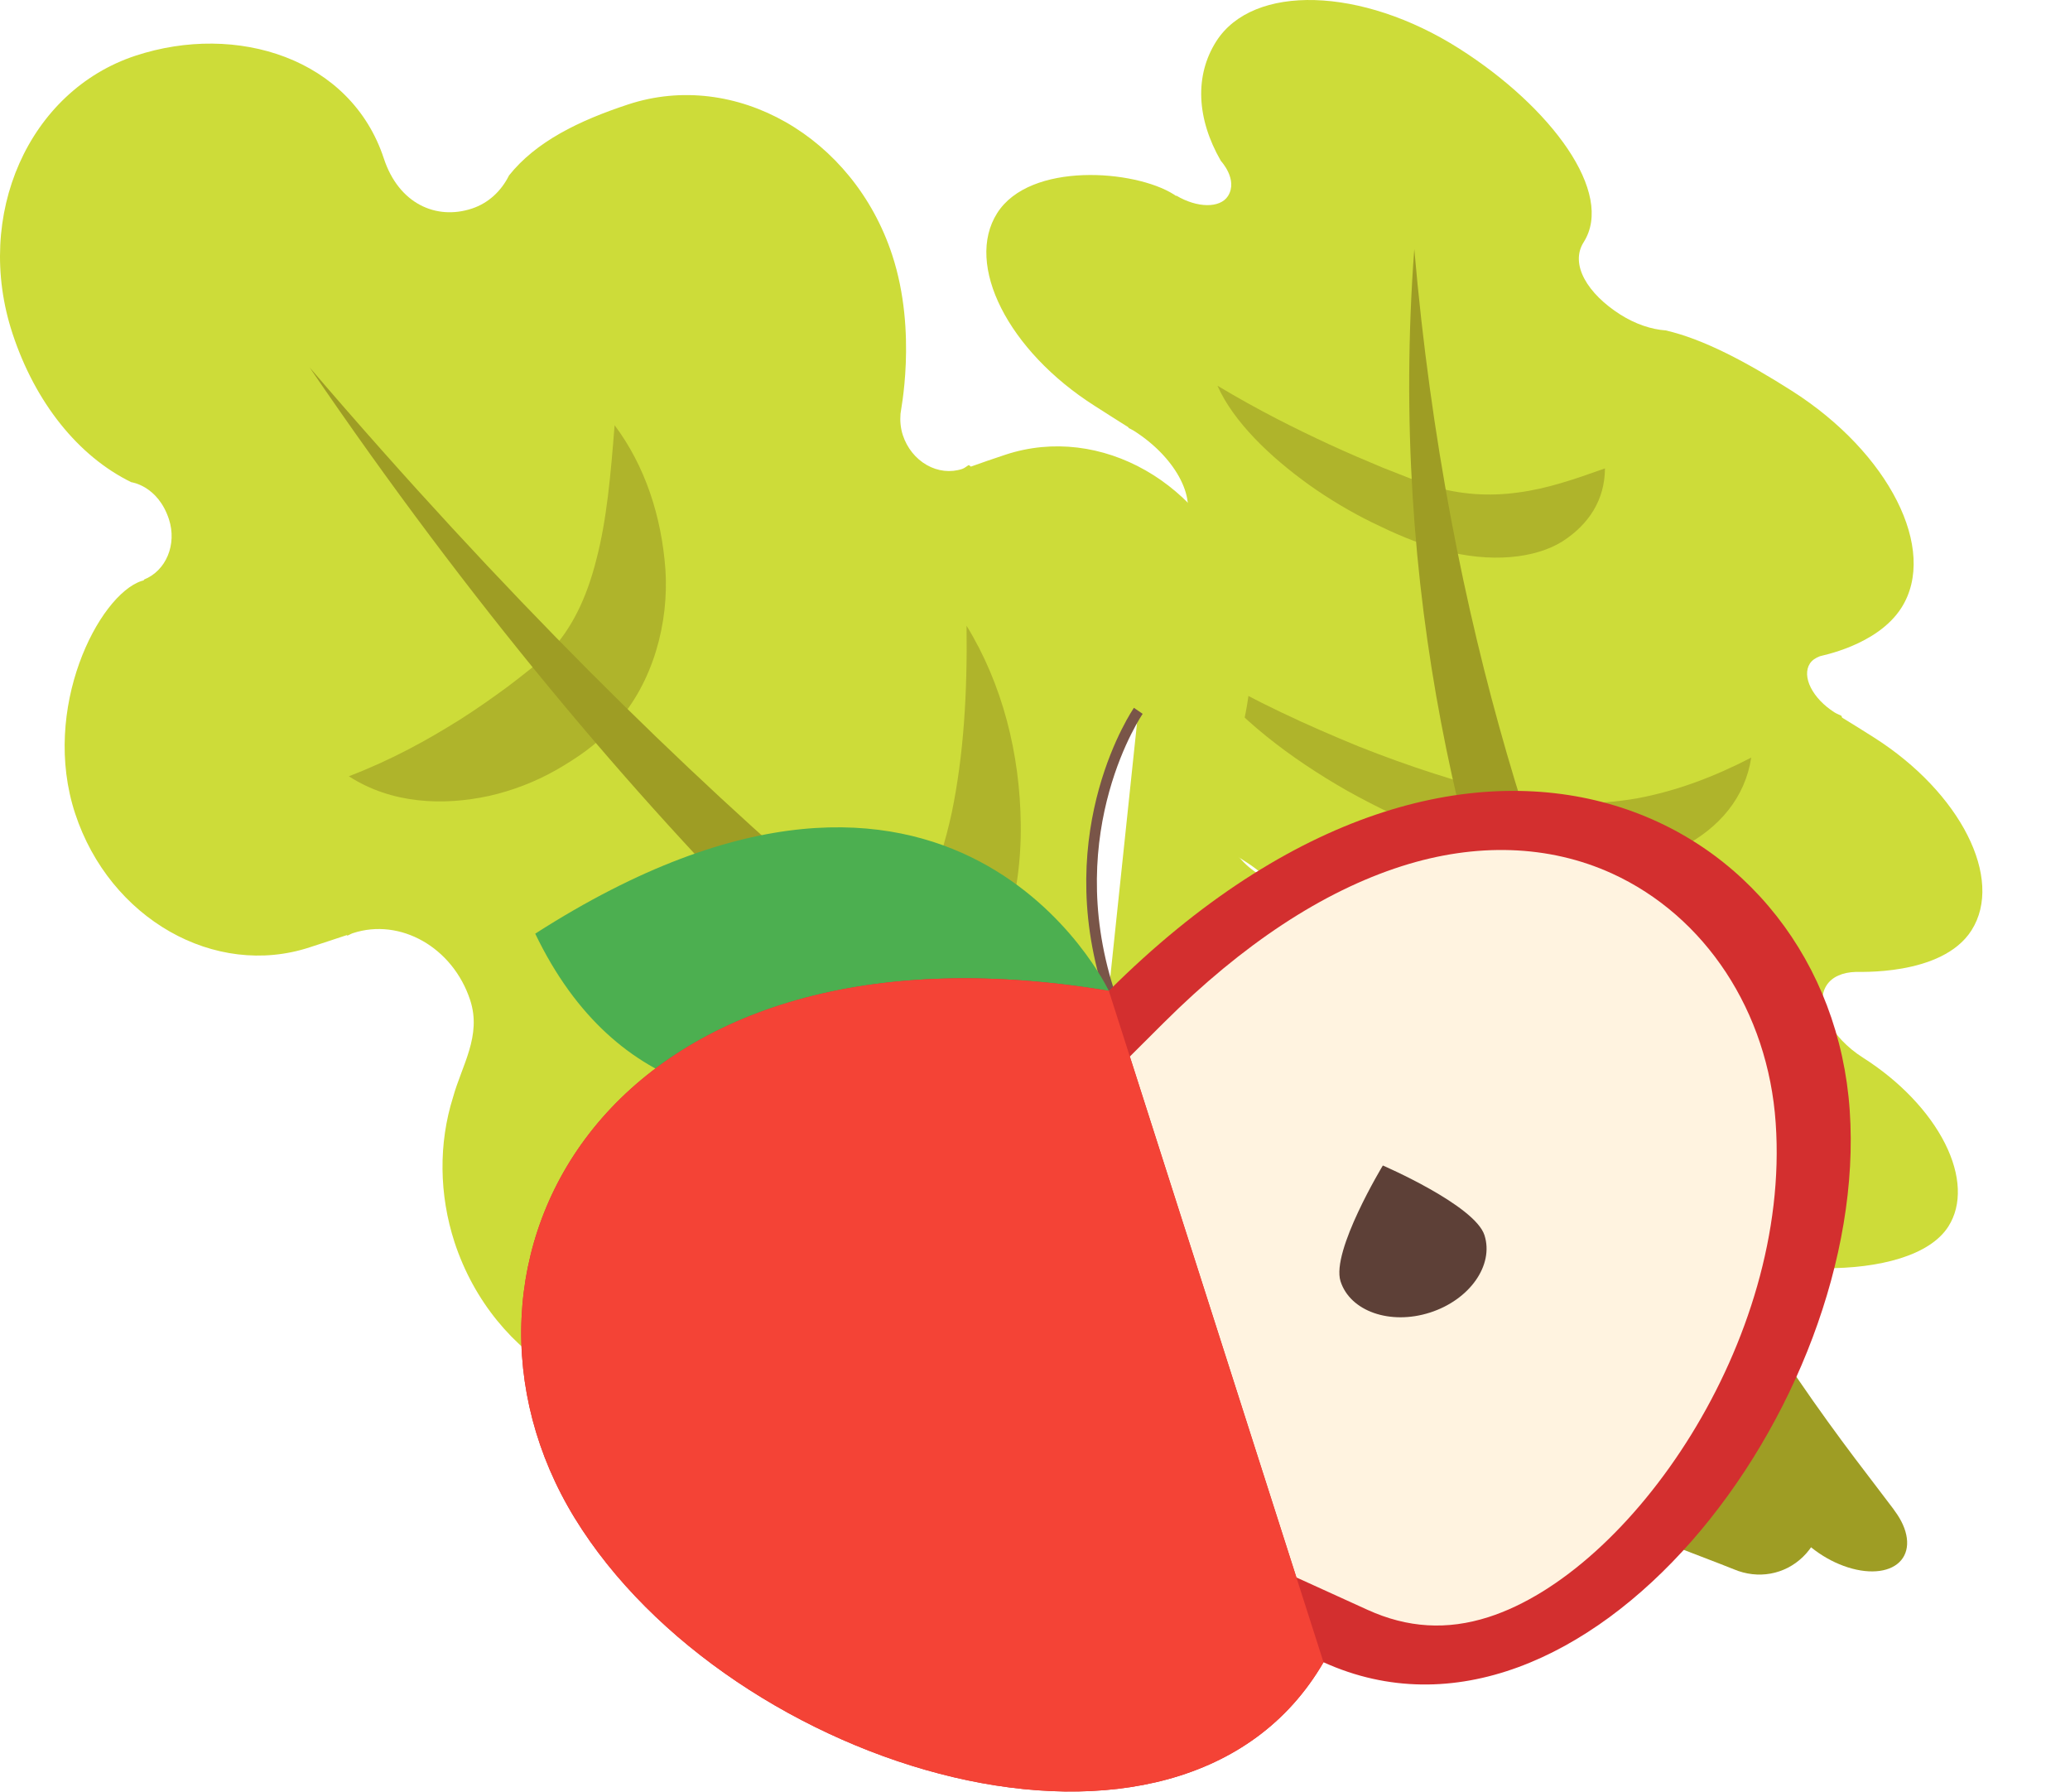
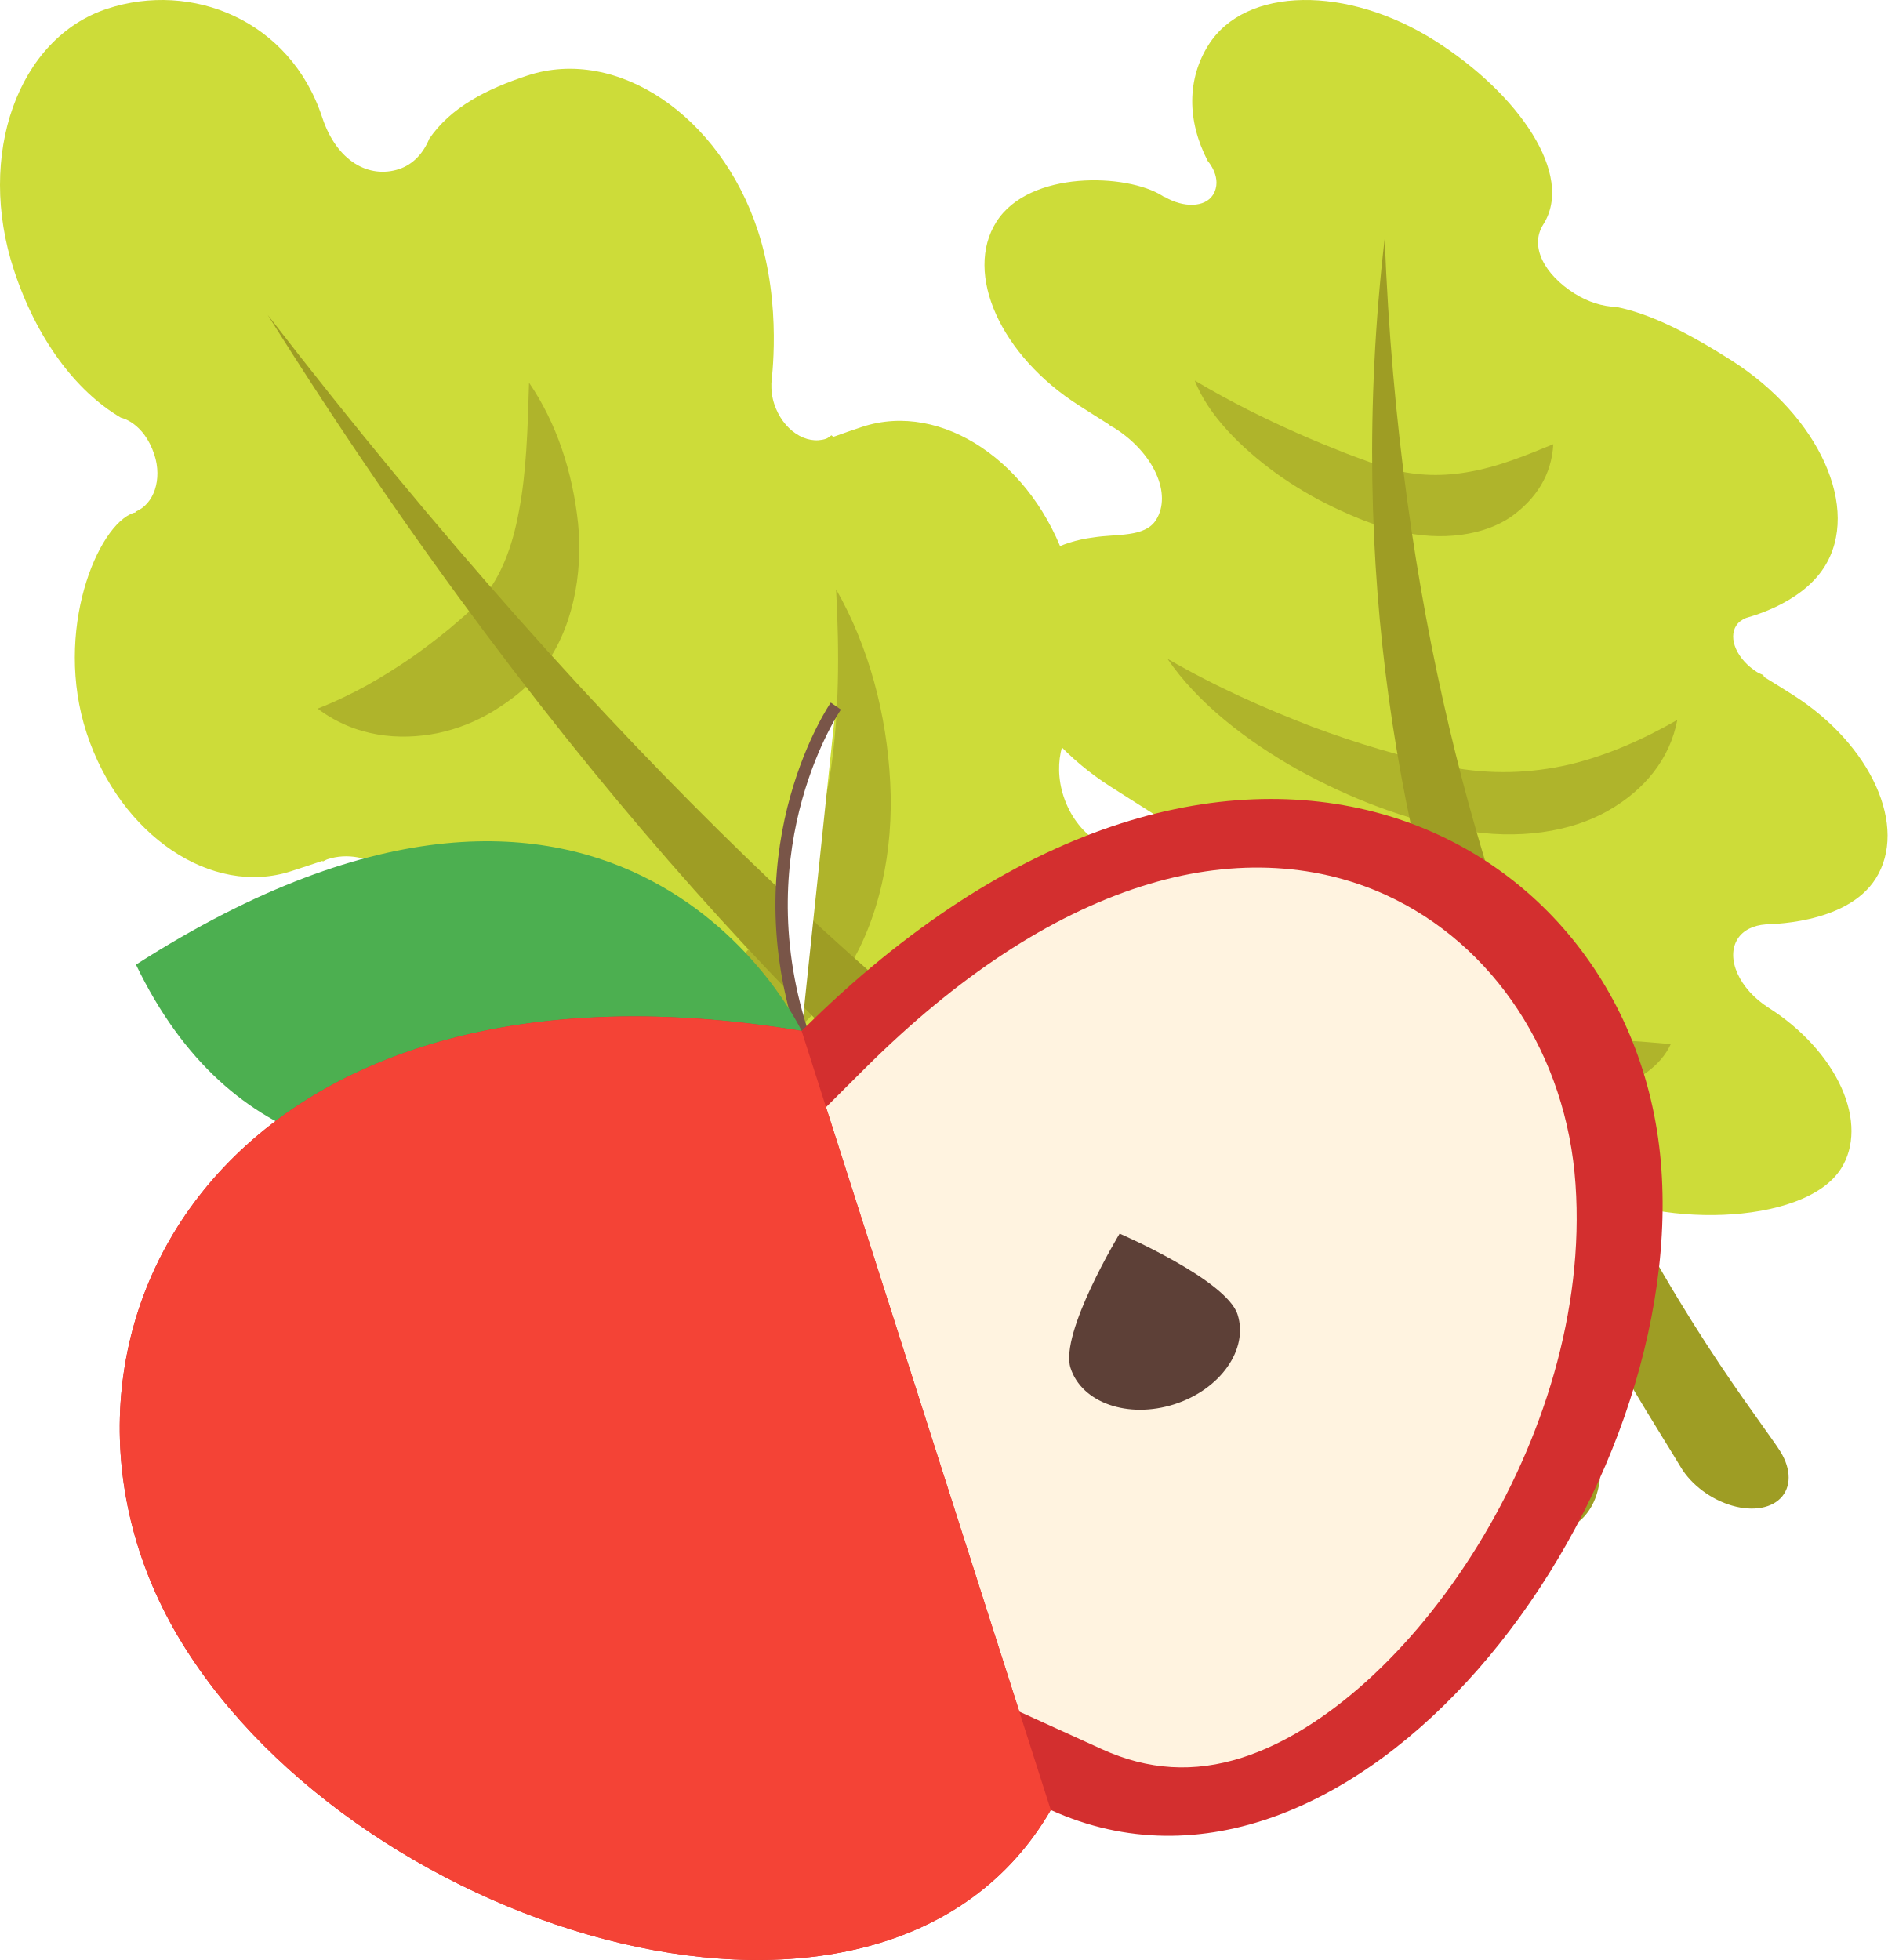
- <svg xmlns="http://www.w3.org/2000/svg" style="isolation:isolate" viewBox="0 0 389.75 337.281" width="389.75" height="337.281">
+ <svg xmlns="http://www.w3.org/2000/svg" style="isolation:isolate" viewBox="0 0 306.255 318.027" width="306.255" height="318.027">
  <defs>
-     <clipPath id="_clipPath_07ccmyhbb6dbx1CFw3KiPTcsKWtJCCMV">
-       <rect width="389.75" height="337.281" />
+     <clipPath id="_clipPath_mD3GUeAes2V2UFoQPJl22LkKghHnsEYx">
+       <rect width="306.255" height="318.027" />
    </clipPath>
  </defs>
-   <g clip-path="url(#_clipPath_07ccmyhbb6dbx1CFw3KiPTcsKWtJCCMV)">
+   <g clip-path="url(#_clipPath_mD3GUeAes2V2UFoQPJl22LkKghHnsEYx)">
    <g id="Group">
-       <path d=" M 221.037 36.618 C 221.185 36.711 221.284 36.799 221.432 36.893 L 221.476 36.823 C 225.44 39.181 229.712 39.222 231.203 36.917 C 233.174 33.815 229.871 30.293 229.871 30.293 C 225.268 22.299 224.932 14.189 228.994 7.796 C 235.919 -3.104 256.413 -2.5 274.739 9.144 C 292.091 20.169 304.063 36.337 298.18 45.596 C 295.523 49.777 298.956 55.328 305.065 59.209 C 307.942 61.037 310.962 62.02 313.64 62.206 C 320.801 63.861 328.864 68.171 337.363 73.571 C 355.695 85.222 364.94 103.504 358.016 114.411 C 353.443 121.608 342.626 123.475 342.665 123.543 C 341.875 123.842 341.179 124.286 340.766 124.935 C 340.015 126.108 340.08 127.733 340.945 129.452 C 341.811 131.171 343.406 132.843 345.381 134.101 C 345.846 134.396 346.286 134.535 346.707 134.753 C 346.768 134.872 346.814 134.99 346.845 135.105 C 348.857 136.333 350.858 137.58 352.847 138.845 C 369.152 149.204 377.367 165.45 371.205 175.147 C 365.629 183.923 349.377 182.886 349.403 182.976 C 346.978 183.043 344.949 183.873 343.904 185.518 C 341.594 189.154 344.676 195.249 350.788 199.132 L 350.818 199.151 C 357.661 203.502 363.194 209.291 366.201 215.244 C 369.208 221.198 369.442 226.828 366.851 230.896 C 359.881 241.866 328.897 240.659 314.629 231.593 C 311.841 235.981 286.294 232.068 258.311 214.288 C 244.05 205.227 236.858 191.006 242.247 182.524 C 242.298 182.248 243.304 180.861 243.641 180.33 C 246.721 175.483 242.611 167.356 234.462 162.179 L 216.018 150.46 C 197.692 138.816 188.44 120.519 195.366 109.62 C 198.19 105.234 203.421 102.565 210.215 102.042 C 214.744 101.532 220.565 102.557 222.667 99.248 C 225.739 94.413 221.64 86.277 213.488 81.097 C 213.171 80.896 212.82 80.747 212.492 80.563 L 212.455 80.441 C 210.282 79.085 208.42 77.877 206.118 76.414 C 189.813 66.055 181.598 49.81 187.76 40.112 C 193.921 30.414 213.667 31.935 221.045 36.622 L 221.037 36.618 Z " fill="rgb(205,220,57)" />
-       <path d=" M 302.191 88.181 C 296.488 90.212 291.303 92.017 285.788 92.726 C 280.342 93.473 275.024 93.124 269.636 91.531 C 267.171 90.765 263.598 89.332 260.364 88.048 C 257.072 86.677 253.762 85.27 250.416 83.723 C 243.724 80.629 236.937 77.228 229.23 72.621 C 232.257 79.428 239.128 86.005 246.498 91.292 C 250.248 93.957 254.223 96.329 258.316 98.345 C 262.426 100.353 266.323 102.108 271.264 103.492 C 280.794 106.128 289.153 105.065 294.178 101.932 C 299.181 98.704 302.156 94.103 302.191 88.181 Z  M 329.728 142.634 C 322.873 146.169 315.851 148.877 308.271 150.294 C 300.632 151.625 292.572 151.58 283.99 149.619 C 274.673 147.318 265.233 144.272 255.82 140.528 C 246.256 136.608 236.562 132.21 226.259 126.193 C 232.729 135.047 243.071 142.844 253.644 148.859 C 264.425 154.872 275.642 159.449 287.033 161.944 C 298.772 164.493 309.316 163.302 316.534 159.585 C 323.772 155.887 328.593 150.093 329.728 142.634 Z  M 331.358 205.265 C 318.615 203.544 308.844 203.064 298.758 201.564 C 293.749 200.858 288.79 199.992 283.474 198.807 C 278.157 197.689 272.554 196.076 265.774 194.392 C 274.783 205.167 290.457 212.526 303.288 214.236 C 309.691 215.131 315.588 214.827 320.558 213.346 C 325.364 211.829 329.475 209.434 331.358 205.265 Z " fill="rgb(175,180,43)" />
-       <path d=" M 356.466 284.045 C 342.881 265.755 278.728 190.304 266.289 46.891 C 256.595 176.241 323.342 265.881 337.186 287.138 C 339.475 290.661 343.605 293.711 347.945 295.083 C 352.285 296.456 356.136 295.93 357.976 293.714 C 359.815 291.497 359.348 287.946 356.758 284.465 L 356.466 284.045 Z " fill="rgb(158,157,36)" />
+       <path d=" M 188.607 31.782 C 188.722 31.855 188.799 31.925 188.914 31.999 L 188.953 31.938 C 192.056 33.771 195.494 33.644 196.782 31.65 C 198.487 28.967 195.96 26.131 195.96 26.131 C 192.554 19.583 192.59 12.777 196.103 7.248 C 202.093 -2.178 218.575 -2.445 232.894 6.653 C 246.452 15.267 255.482 28.409 250.395 36.416 C 248.097 40.033 250.652 44.57 255.425 47.603 C 257.673 49.031 260.068 49.743 262.218 49.799 C 267.922 50.92 274.253 54.239 280.894 58.458 C 295.217 67.562 301.972 82.584 295.984 92.017 C 292.029 98.24 283.247 100.219 283.276 100.275 C 282.628 100.555 282.051 100.955 281.694 101.517 C 281.045 102.532 281.035 103.895 281.668 105.308 C 282.3 106.72 283.521 108.066 285.064 109.049 C 285.428 109.28 285.777 109.38 286.108 109.547 C 286.152 109.645 286.185 109.742 286.206 109.838 C 287.779 110.795 289.344 111.767 290.898 112.756 C 303.637 120.85 309.64 134.199 304.311 142.586 C 299.489 150.175 286.44 149.917 286.457 149.992 C 284.502 150.14 282.836 150.914 281.932 152.337 C 279.935 155.481 282.187 160.489 286.962 163.523 L 286.985 163.538 C 292.332 166.938 296.57 171.596 298.766 176.488 C 300.963 181.381 300.939 186.106 298.699 189.624 C 292.671 199.111 267.764 199.266 256.615 192.183 C 254.204 195.978 233.777 193.653 211.913 179.761 C 200.77 172.681 195.515 160.995 200.176 153.66 C 200.228 153.426 201.09 152.221 201.382 151.762 C 204.045 147.57 201.042 140.893 194.675 136.847 L 180.264 127.691 C 165.945 118.593 159.185 103.559 165.174 94.132 C 167.614 90.338 171.928 87.896 177.419 87.2 C 181.086 86.6 185.735 87.242 187.553 84.381 C 190.21 80.199 187.216 73.513 180.846 69.466 C 180.598 69.308 180.322 69.197 180.064 69.054 L 180.039 68.953 C 178.341 67.895 176.886 66.95 175.088 65.807 C 162.348 57.713 156.346 44.364 161.674 35.977 C 167.003 27.591 182.848 28.123 188.612 31.786 L 188.607 31.782 Z " fill="rgb(205,220,57)" />
+       <path d=" M 252.016 72.071 C 247.347 73.994 243.102 75.708 238.634 76.512 C 234.22 77.346 229.95 77.254 225.671 76.117 C 223.715 75.567 220.891 74.497 218.336 73.539 C 215.736 72.511 213.124 71.453 210.487 70.279 C 205.215 67.93 199.878 65.327 193.844 61.744 C 196.025 67.354 201.31 72.624 207.046 76.79 C 209.965 78.89 213.077 80.734 216.297 82.275 C 219.531 83.807 222.603 85.136 226.53 86.113 C 234.106 87.97 240.878 86.76 245.044 83.935 C 249.194 81.033 251.764 77.051 252.016 72.071 Z  M 272.136 116.815 C 266.482 120.047 260.724 122.588 254.566 124.066 C 248.363 125.474 241.875 125.74 235.037 124.416 C 227.62 122.834 220.133 120.629 212.693 117.837 C 205.139 114.902 197.498 111.57 189.428 106.901 C 194.304 114.1 202.338 120.265 210.626 124.924 C 219.082 129.572 227.943 132.997 237.022 134.664 C 246.38 136.364 254.916 134.964 260.87 131.566 C 266.838 128.183 270.94 123.129 272.136 116.815 Z  M 271.082 169.414 C 260.885 168.448 253.034 168.414 244.967 167.534 C 240.96 167.129 236.999 166.589 232.763 165.793 C 228.523 165.054 224.072 163.91 218.675 162.75 C 225.523 171.469 237.868 177.065 248.138 178.018 C 253.26 178.528 258.021 178.05 262.079 176.617 C 266.007 175.16 269.409 172.99 271.082 169.414 Z " fill="rgb(175,180,43)" />
+       <path d=" M 288.327 234.704 C 278.077 219.839 229.262 158.823 224.662 38.711 C 211.968 147.835 262.336 220.684 272.683 238.033 C 274.393 240.909 277.605 243.317 281.048 244.308 C 284.491 245.298 287.612 244.71 289.177 242.777 C 290.743 240.844 290.501 237.876 288.547 235.046 L 288.327 234.704 Z " fill="rgb(158,157,36)" />
    </g>
    <g id="Group">
-       <path d=" M 26.66 109.372 C 26.805 109.324 26.952 109.306 27.097 109.258 L 27.064 109.13 C 31.266 107.494 33.351 102.494 31.809 97.753 C 29.719 91.403 24.712 90.778 24.712 90.778 C 14.741 85.892 6.644 75.823 2.35 62.776 C -4.975 40.52 5.399 17.11 25.521 10.487 C 44.548 4.224 66.056 10.951 72.272 29.837 C 75.081 38.371 82.134 41.479 88.838 39.272 C 92.004 38.231 94.398 35.934 95.845 33.026 C 100.899 26.678 108.95 22.728 118.277 19.658 C 138.399 13.035 160.65 25.708 167.975 47.964 C 172.812 62.659 169.469 77.833 169.552 77.895 C 169.447 79.21 169.547 80.576 169.995 81.937 C 170.785 84.338 172.405 86.356 174.499 87.547 C 176.592 88.738 178.988 89.005 181.157 88.288 C 181.643 88.128 181.98 87.789 182.412 87.547 L 182.806 87.844 C 184.861 87.109 187.003 86.364 189.335 85.596 C 207.221 79.709 226.999 90.974 233.511 110.757 C 239.405 128.667 230.644 146.517 230.72 146.612 C 229.633 149.58 229.472 153.017 230.583 156.393 C 233.025 163.812 240.442 168.036 247.149 165.828 L 247.187 165.806 C 262.83 160.685 280.109 170.542 285.8 187.835 C 293.169 210.222 277.178 245.26 261.528 250.411 C 264.475 259.366 248.444 284.493 217.741 294.598 C 202.091 299.749 184.785 289.892 179.088 272.582 C 178.84 272.158 177.973 269.197 177.614 268.105 C 174.358 258.213 164.469 252.581 155.526 255.525 L 135.284 262.187 C 115.162 268.81 92.911 256.137 85.586 233.881 C 82.662 224.891 82.56 215.275 85.297 206.583 C 86.958 200.558 90.733 194.988 88.52 188.263 C 85.264 178.371 75.375 172.739 66.432 175.683 C 66.075 175.8 65.776 176.008 65.434 176.14 L 65.287 176.049 C 62.937 176.843 60.866 177.504 58.332 178.338 C 40.447 184.225 20.667 172.959 14.156 153.178 C 7.645 133.396 18.563 112.037 26.66 109.372 Z " fill="rgb(205,220,57)" />
-       <path d=" M 115.72 80.05 C 114.984 89.403 114.248 97.854 112.301 105.273 C 110.448 112.702 107.55 118.539 103.421 122.815 C 101.511 124.754 98.411 127.115 95.594 129.272 C 92.69 131.409 89.73 133.485 86.637 135.456 C 80.4 139.355 73.871 142.992 65.683 146.144 C 73.761 151.356 83.458 151.727 92.148 149.83 C 96.53 148.831 100.737 147.206 104.664 144.996 C 108.591 142.721 112.173 140.381 115.891 136.328 C 123.011 128.486 125.951 117.217 125.291 107.251 C 124.556 97.191 121.467 87.726 115.72 80.05 Z  M 181.986 117.8 C 182.159 130.457 181.438 142.227 179.199 153.008 C 176.866 163.751 172.955 173.217 166.923 180.819 C 160.55 188.504 152.888 195.979 144.626 202.341 C 136.229 208.618 127.285 214.38 116.505 218.762 C 128.223 222.547 140.769 220.423 151.706 215.672 C 162.708 210.711 172.543 203.375 180.438 193.145 C 188.508 182.548 192.368 168.564 192.195 155.252 C 192.065 141.906 188.729 128.771 181.986 117.8 Z  M 243.843 196.681 C 236.075 209.531 230.926 220.416 224.661 230.418 C 221.581 235.402 218.375 240.139 214.677 244.88 C 211.039 249.749 206.766 254.272 201.904 260.11 C 216.708 263.376 231.38 254.379 239.168 241.424 C 243.102 235.014 245.629 227.655 246.568 219.873 C 247.382 212.231 247.026 204.279 243.843 196.681 Z " fill="rgb(175,180,43)" />
-       <path d=" M 332.65 268.668 C 308.343 261.126 204.106 239.535 58.298 69.174 C 179.816 247.53 299.141 284.372 326.457 295.44 C 331.008 297.361 336.016 296.458 339.476 293.093 C 342.936 289.728 344.282 284.451 342.974 279.376 C 341.667 274.3 337.92 270.256 333.234 268.863 L 332.65 268.668 Z " fill="rgb(158,157,36)" />
+       <path d=" M 21.688 83.214 C 21.793 83.179 21.9 83.169 22.005 83.134 L 21.976 83.027 C 24.993 81.822 26.344 77.761 25.049 73.788 C 23.298 68.465 19.612 67.773 19.612 67.773 C 12.143 63.384 5.865 54.776 2.265 43.839 C -3.875 25.183 2.897 6.192 17.39 1.422 C 31.095 -3.089 47.07 3.226 52.28 19.058 C 54.635 26.212 59.905 29.028 64.734 27.439 C 67.014 26.688 68.685 24.873 69.643 22.52 C 73.119 17.449 78.872 14.465 85.59 12.254 C 100.083 7.484 116.81 18.741 122.951 37.397 C 127.005 49.716 125.091 62.143 125.154 62.197 C 125.123 63.281 125.244 64.414 125.619 65.555 C 126.281 67.567 127.538 69.292 129.112 70.35 C 130.686 71.408 132.448 71.713 134.01 71.196 C 134.36 71.081 134.595 70.813 134.903 70.628 L 135.201 70.887 C 136.68 70.351 138.221 69.811 139.9 69.258 C 152.784 65.018 167.652 75.024 173.11 91.607 C 178.051 106.62 172.266 121.071 172.324 121.151 C 171.633 123.567 171.636 126.403 172.567 129.233 C 174.614 135.452 180.189 139.204 185.021 137.614 L 185.047 137.597 C 196.315 133.911 209.306 142.666 214.076 157.162 C 220.253 175.929 209.779 204.335 198.507 208.046 C 200.977 215.552 190.126 235.763 168.012 243.042 C 156.74 246.752 143.73 237.997 138.954 223.486 C 138.758 223.126 138.02 220.649 137.719 219.733 C 134.99 211.441 127.555 206.438 121.114 208.558 L 106.535 213.357 C 92.041 218.127 75.314 206.87 69.174 188.214 C 66.718 180.68 66.307 172.726 68.006 165.636 C 69.01 160.713 71.577 156.24 69.722 150.603 C 66.993 142.311 59.559 137.308 53.117 139.428 C 52.86 139.513 52.648 139.674 52.403 139.772 L 52.292 139.691 C 50.6 140.265 49.108 140.739 47.283 141.34 C 34.401 145.58 19.531 135.573 14.073 118.991 C 8.616 102.409 15.856 85.133 21.688 83.214 Z " fill="rgb(205,220,57)" />
+       <path d=" M 85.835 62.093 C 85.624 69.8 85.381 76.76 84.217 82.826 C 83.121 88.902 81.205 93.626 78.333 97.017 C 77.003 98.553 74.817 100.396 72.832 102.081 C 70.782 103.746 68.688 105.359 66.494 106.88 C 62.066 109.884 57.416 112.663 51.534 114.981 C 57.628 119.573 64.738 120.22 71.031 118.956 C 74.202 118.284 77.224 117.088 80.02 115.398 C 82.814 113.655 85.353 111.846 87.932 108.626 C 92.868 102.392 94.624 93.178 93.792 84.916 C 92.902 76.573 90.31 68.64 85.835 62.093 Z  M 135.651 95.624 C 136.221 106.094 136.106 115.8 134.845 124.634 C 133.514 133.434 130.984 141.122 126.836 147.196 C 122.442 153.327 117.097 159.238 111.274 164.208 C 105.349 169.103 99.006 173.553 91.27 176.798 C 99.978 180.338 109.085 179.022 116.922 175.477 C 124.8 171.761 131.739 166.041 137.158 157.86 C 142.693 149.382 145.027 137.956 144.435 126.944 C 143.872 115.906 140.97 104.931 135.651 95.624 Z  M 183.683 163.006 C 178.448 173.356 175.061 182.175 170.827 190.225 C 168.748 194.237 166.568 198.041 164.027 201.831 C 161.536 205.729 158.568 209.318 155.214 213.975 C 166.162 217.194 176.584 210.269 181.829 199.832 C 184.483 194.671 186.075 188.675 186.489 182.274 C 186.817 175.985 186.278 169.398 183.683 163.006 Z " fill="rgb(175,180,43)" />
+       <path d=" M 251.193 225.632 C 233.142 218.544 156.104 197.042 43.432 51.089 C 138.609 202.8 227.222 237.44 247.6 247.547 C 250.997 249.295 254.631 248.724 257.045 246.063 C 259.459 243.403 260.259 239.087 259.124 234.845 C 257.989 230.604 255.106 227.129 251.628 225.813 L 251.193 225.632 Z " fill="rgb(158,157,36)" />
    </g>
    <g id="Group">
-       <path d=" M 214.325 133.823 C 214.325 133.823 199.02 156.027 208.777 186.539" fill="rgb(255,255,255)" vector-effect="non-scaling-stroke" stroke-width="2" stroke="rgb(121,85,72)" stroke-linejoin="miter" stroke-linecap="butt" stroke-miterlimit="10" />
-       <path d=" M 208.777 186.539 C 208.777 186.539 179.803 125.128 100.774 175.774 C 131.426 239.512 208.777 186.539 208.777 186.539 Z " fill="rgb(76,175,80)" />
-       <path d=" M 108.21 285.79 C 79.119 238.332 113.18 170.662 208.777 186.539 C 277.43 118.136 344.429 153.488 348.274 209.02 C 352.123 264.566 298.076 335.132 249.199 312.941 C 222.267 359.369 137.305 333.263 108.21 285.79 Z " fill="rgb(211,47,47)" />
-       <path d=" M 263.885 163.08 C 249.033 167.83 233.975 177.753 219.104 192.557 L 212.733 198.907 L 244.094 296.976 L 257.511 303.082 C 265.025 306.493 272.456 306.935 280.241 304.446 C 307.073 295.865 337.194 252.471 334.337 211.424 C 332.911 190.454 321.095 172.469 303.501 164.44 C 291.65 159.05 277.938 158.586 263.885 163.08 Z " fill="rgb(255,243,224)" />
-       <path d=" M 279.506 232.55 C 281.313 238.2 276.711 244.721 269.226 247.114 C 261.742 249.507 254.21 246.867 252.403 241.217 C 250.596 235.565 260.37 219.42 260.37 219.42 C 260.37 219.42 277.699 226.898 279.506 232.55 Z " fill="rgb(93,64,55)" />
-       <path d=" M 208.777 186.539 C 113.173 170.664 79.119 238.332 108.21 285.79 C 137.305 333.263 222.269 359.374 249.199 312.941 L 208.777 186.539 Z " fill="rgb(244,67,54)" />
+       <path d=" M 135.614 114.568 C 135.614 114.568 120.309 136.772 130.066 167.284" fill="rgb(255,255,255)" vector-effect="non-scaling-stroke" stroke-width="2" stroke="rgb(121,85,72)" stroke-linejoin="miter" stroke-linecap="butt" stroke-miterlimit="10" />
+       <path d=" M 130.066 167.284 C 130.066 167.284 101.092 105.874 22.062 156.519 C 52.715 220.257 130.066 167.284 130.066 167.284 Z " fill="rgb(76,175,80)" />
+       <path d=" M 29.498 266.535 C 0.408 219.077 34.469 151.407 130.066 167.284 C 198.719 98.881 265.718 134.233 269.562 189.765 C 273.412 245.312 219.364 315.878 170.488 293.686 C 143.556 340.115 58.594 314.008 29.498 266.535 Z " fill="rgb(211,47,47)" />
+       <path d=" M 185.174 143.826 C 170.322 148.575 155.264 158.499 140.393 173.302 L 134.021 179.653 L 165.383 277.721 L 178.8 283.828 C 186.314 287.238 193.745 287.681 201.53 285.191 C 228.362 276.611 258.482 233.216 255.625 192.169 C 254.2 171.2 242.384 153.215 224.789 145.185 C 212.938 139.796 199.227 139.332 185.174 143.826 Z " fill="rgb(255,243,224)" />
+       <path d=" M 200.795 213.295 C 202.602 218.945 197.999 225.466 190.515 227.859 C 183.031 230.253 175.499 227.613 173.692 221.963 C 171.884 216.31 181.659 200.166 181.659 200.166 C 181.659 200.166 198.987 207.643 200.795 213.295 Z " fill="rgb(93,64,55)" />
+       <path d=" M 130.066 167.284 C 34.462 151.409 0.408 219.077 29.498 266.535 C 58.594 314.008 143.558 340.12 170.488 293.686 L 130.066 167.284 Z " fill="rgb(244,67,54)" />
    </g>
  </g>
</svg>
